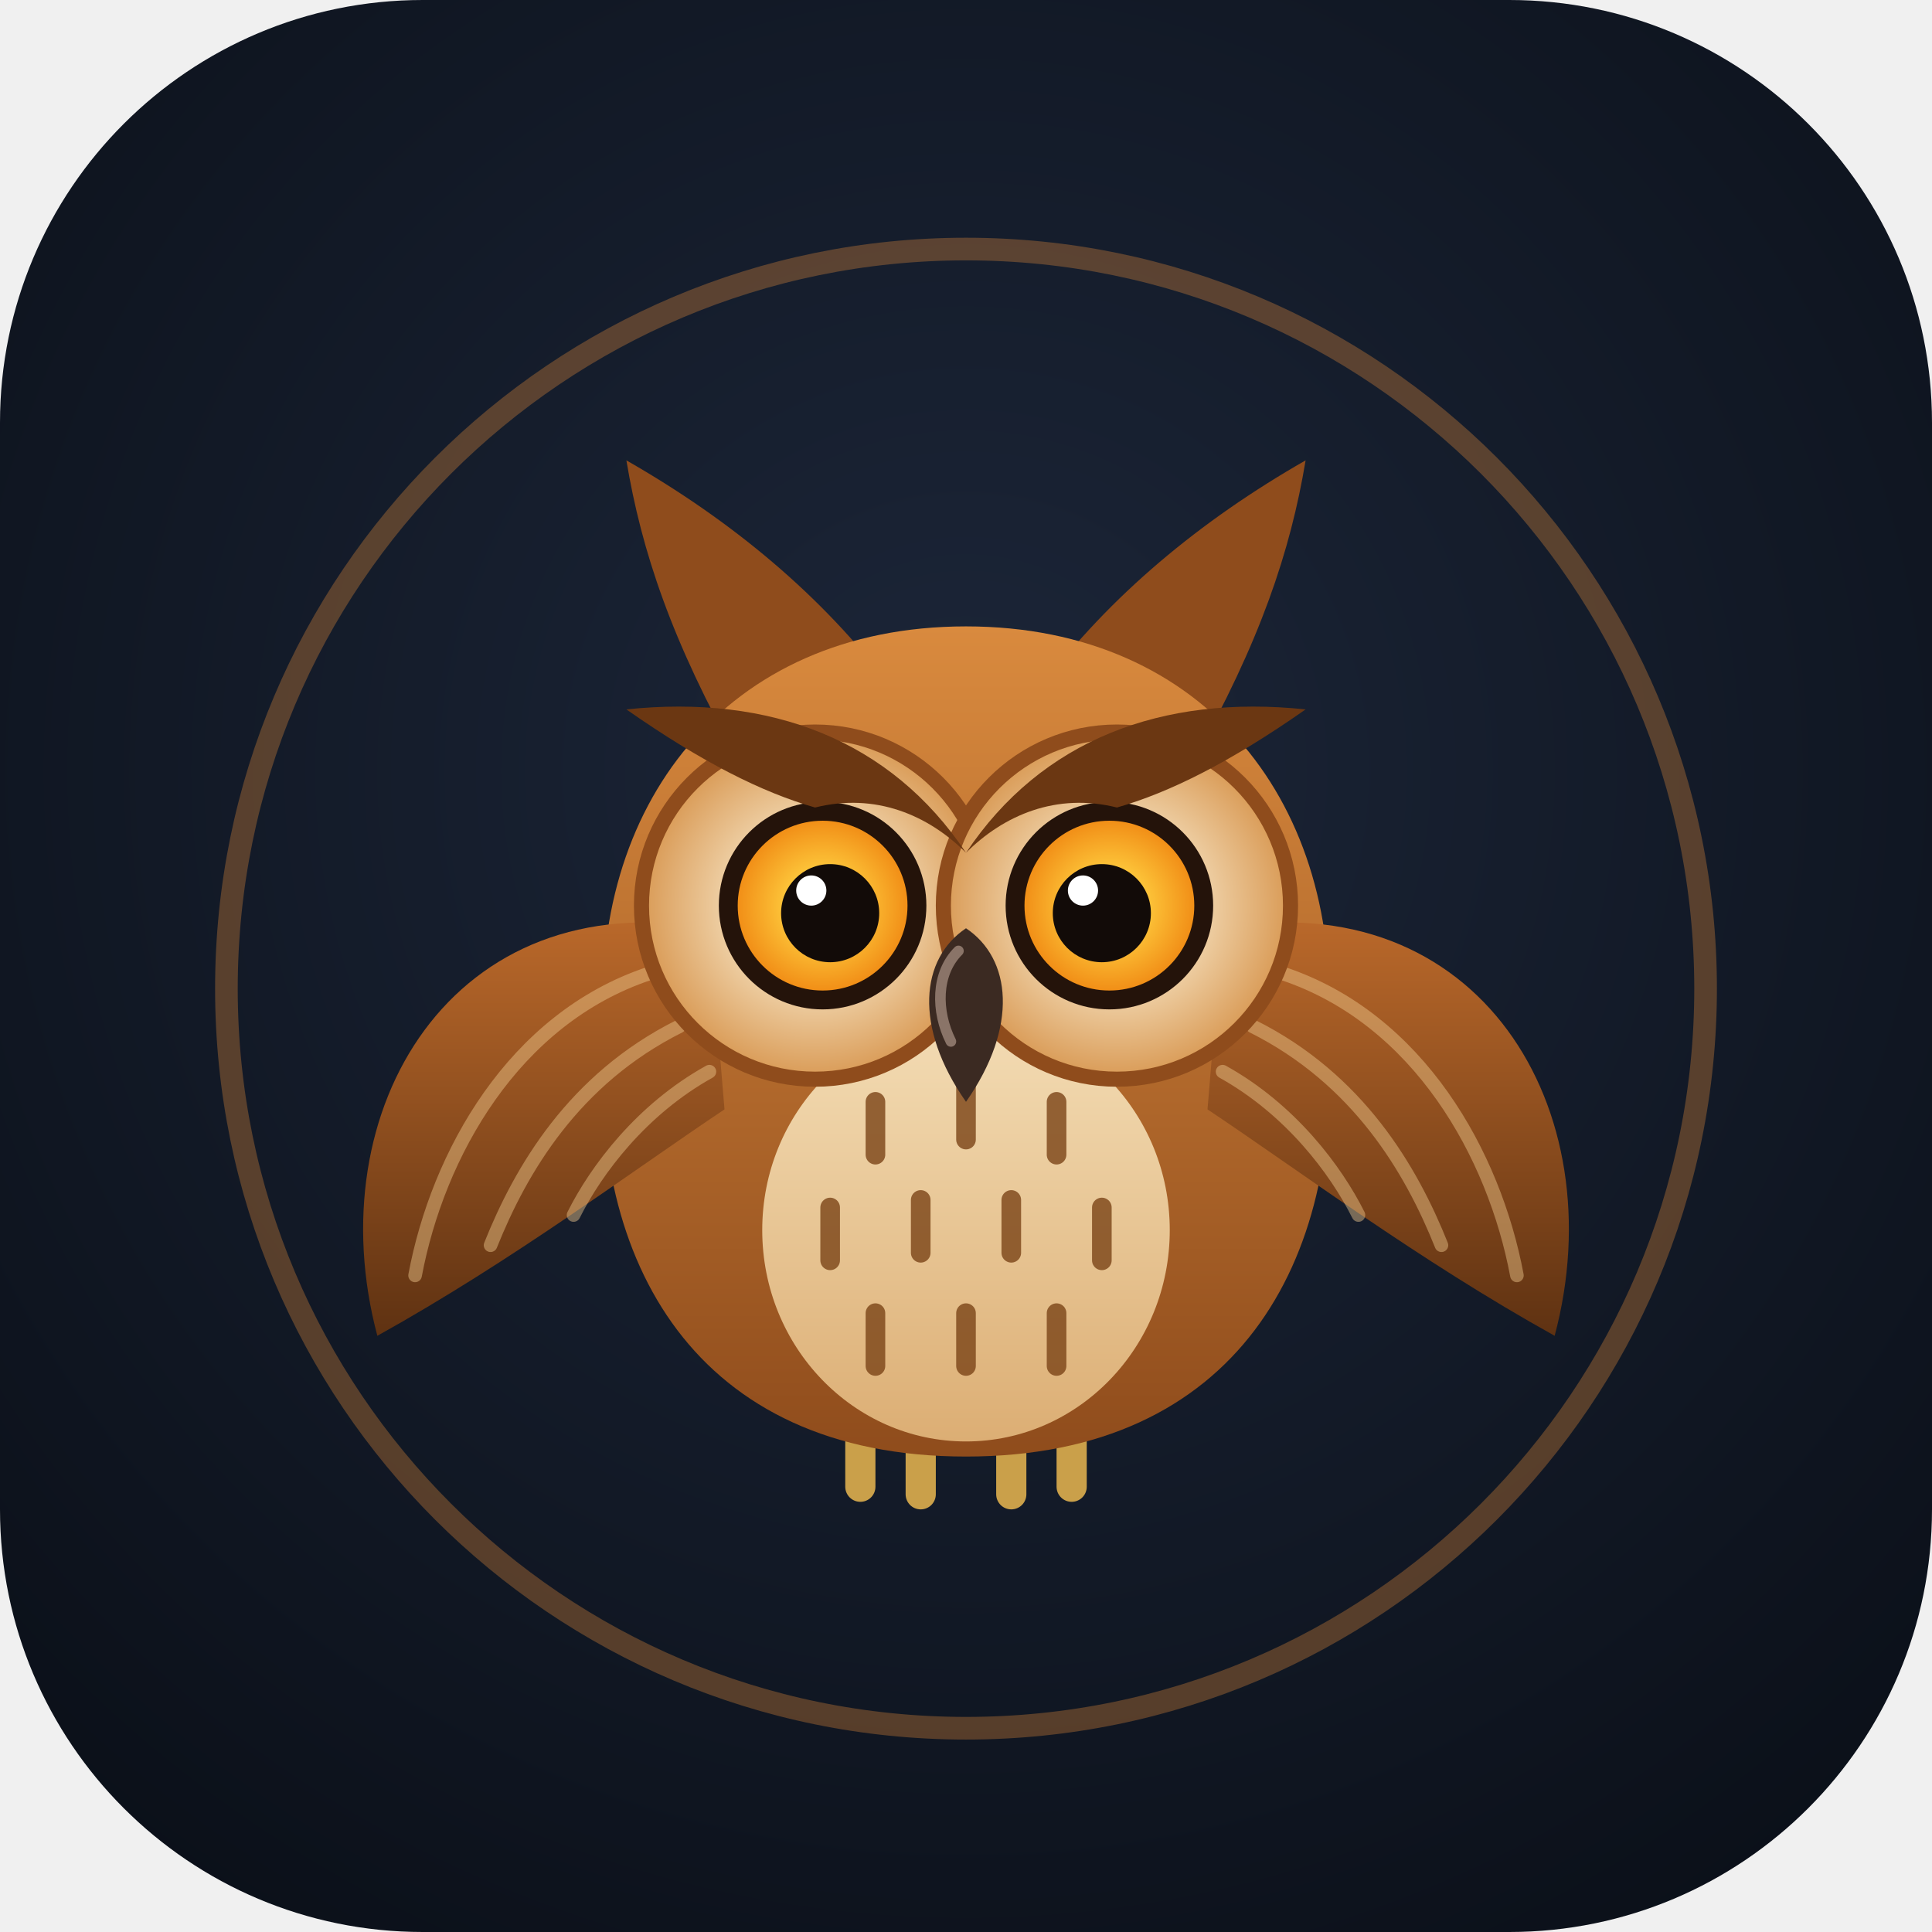
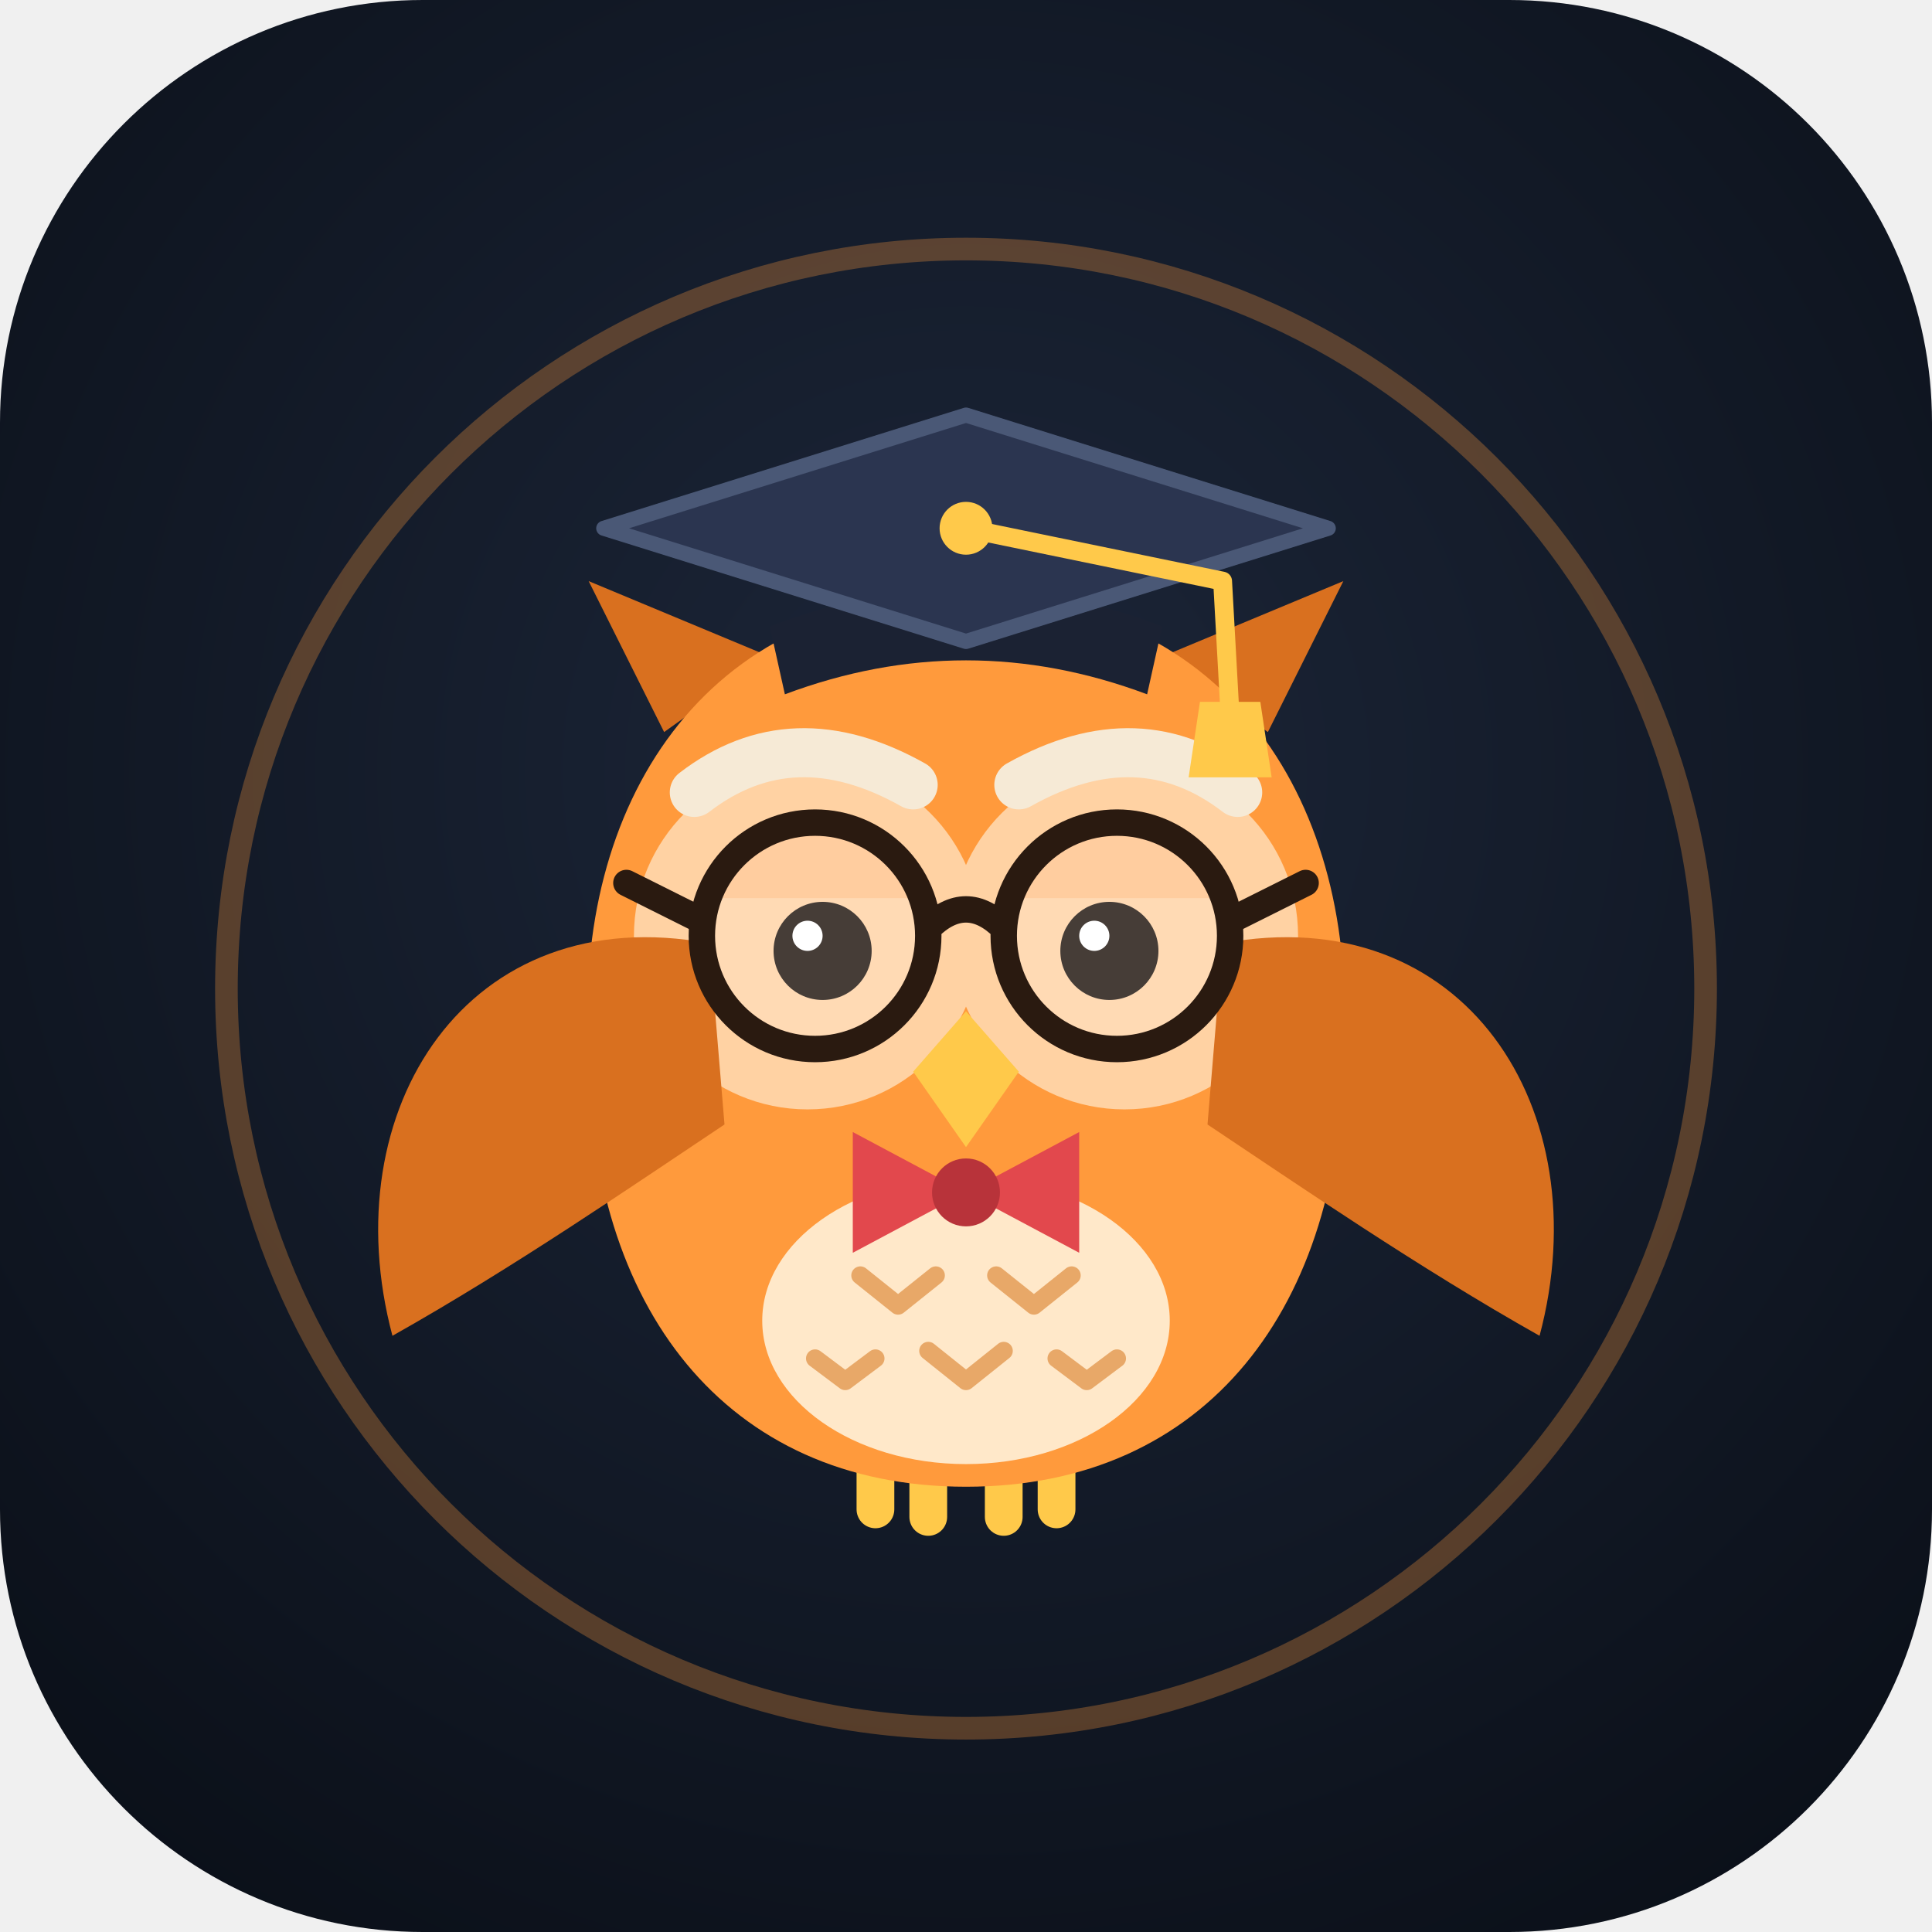
<svg xmlns="http://www.w3.org/2000/svg" viewBox="0 0 512 512" role="img" aria-label="Archie, il gufo di ArchieBet">
  <defs>
    <radialGradient id="bg" cx="50%" cy="40%" r="70%">
      <stop offset="0" stop-color="#1c2639" />
      <stop offset="1" stop-color="#0b1019" />
    </radialGradient>
  </defs>
  <rect width="512" height="512" rx="112" fill="url(#bg)" />
  <circle cx="256" cy="262" r="196" fill="none" stroke="#ff9a3c" stroke-opacity="0.3" stroke-width="6" />
  <g id="owl" transform="translate(56 50) scale(2)">
-     <defs>
-       <linearGradient id="ar-body" x1="0" y1="0" x2="0" y2="1">
-         <stop offset="0" stop-color="#d98a3e" />
-         <stop offset="1" stop-color="#8f4c1c" />
-       </linearGradient>
-       <linearGradient id="ar-wing" x1="0" y1="0" x2="0" y2="1">
-         <stop offset="0" stop-color="#b9682a" />
-         <stop offset="1" stop-color="#5f3212" />
-       </linearGradient>
-       <linearGradient id="ar-chest" x1="0" y1="0" x2="0" y2="1">
-         <stop offset="0" stop-color="#f3dcb4" />
-         <stop offset="1" stop-color="#dcae74" />
-       </linearGradient>
-       <radialGradient id="ar-disc" cx="50%" cy="50%" r="50%">
-         <stop offset="0.35" stop-color="#f6e3c2" />
-         <stop offset="1" stop-color="#d99a55" />
-       </radialGradient>
-       <radialGradient id="ar-iris" cx="50%" cy="50%" r="50%">
-         <stop offset="0.3" stop-color="#ffcf40" />
-         <stop offset="1" stop-color="#ef8410" />
-       </radialGradient>
-     </defs>
    <g>
-       <g stroke="#caa04a" stroke-width="4" stroke-linecap="round">
-         <path d="M86 162 v10 M94 163 v10 M106 163 v10 M114 162 v10" />
+       <g stroke="#ffc94a" stroke-width="5" stroke-linecap="round">
+         <path d="M88 166 v9 M95 167 v9 M105 167 v9 M112 166 v9" />
      </g>
-       <path d="M70 76 C61 60 57 48 55 36 C69 44 81 54 90 66 Z M130 76 C139 60 143 48 145 36 C131 44 119 54 110 66 Z" fill="#8f4c1c" />
-       <path d="M100 58 C132 58 150 82 148 112 C150 142 136 168 100 168 C64 168 50 142 52 112 C50 82 68 58 100 58 Z" fill="url(#ar-body)" />
-       <path d="M62 84 q5 5 10 0 M128 84 q5 5 10 0 M58 100 q4 4 8 0 M134 100 q4 4 8 0" fill="none" stroke="#7a4317" stroke-width="2" stroke-linecap="round" opacity="0.55" />
-       <ellipse cx="100" cy="138" rx="27" ry="28" fill="url(#ar-chest)" />
-       <path d="M88 121 v7 M100 119 v7 M112 121 v7 M82 135 v7 M94 134 v7 M106 134 v7 M118 135 v7 M88 149 v7 M100 149 v7 M112 149 v7" fill="none" stroke="#7a4317" stroke-width="2.6" stroke-linecap="round" opacity="0.8" />
+       <path d="M60 72 L50 52 L74 62 Z M140 72 L150 52 L126 62 Z" fill="#d9701f" />
+       <path d="M100 54 C135 54 152 82 150 114 C150 148 132 172 100 172 C68 172 50 148 50 114 C48 82 65 54 100 54 Z" fill="#ff9a3c" />
+       <circle cx="79" cy="99" r="23" fill="#ffd2a3" />
+       <circle cx="121" cy="99" r="23" fill="#ffd2a3" />
+       <ellipse cx="100" cy="150" rx="27" ry="19" fill="#ffe8c9" />
+       <path d="M86 144 l5 4 l5 -4 M104 144 l5 4 l5 -4 M95 154 l5 4 l5 -4 M80 155 l4 3 l4 -3 M112 155 l4 3 l4 -3" fill="none" stroke="#e8a868" stroke-width="2.4" stroke-linecap="round" stroke-linejoin="round" />
      <g>
-         <path d="M66 98 C32 92 14 122 22 152 C40 142 56 130 68 122 Z" fill="url(#ar-wing)" />
-         <path d="M58 104 C40 110 30 128 27 144 M62 111 C48 118 41 130 37 140 M66 117 C57 122 51 130 48 136" fill="none" stroke="#f0c98f" stroke-width="1.8" stroke-linecap="round" opacity="0.45" />
+         <path d="M66 100 C34 94 16 122 24 152 C40 143 56 132 68 124 Z" fill="#d9701f" />
      </g>
      <g>
-         <path d="M134 98 C168 92 186 122 178 152 C160 142 144 130 132 122 Z" fill="url(#ar-wing)" />
-         <path d="M142 104 C160 110 170 128 173 144 M138 111 C152 118 159 130 163 140 M134 117 C143 122 149 130 152 136" fill="none" stroke="#f0c98f" stroke-width="1.8" stroke-linecap="round" opacity="0.45" />
+         <path d="M134 100 C166 94 184 122 176 152 C160 143 144 132 132 124 Z" fill="#d9701f" />
      </g>
-       <circle cx="80" cy="95" r="23" fill="url(#ar-disc)" stroke="#8f4c1c" stroke-width="2" />
-       <circle cx="120" cy="95" r="23" fill="url(#ar-disc)" stroke="#8f4c1c" stroke-width="2" />
      <g>
-         <circle cx="81" cy="95" r="12.5" fill="url(#ar-iris)" stroke="#24130a" stroke-width="2.5" />
-         <circle cx="119" cy="95" r="12.5" fill="url(#ar-iris)" stroke="#24130a" stroke-width="2.5" />
        <g>
-           <circle cx="82" cy="96" r="6.5" fill="#120b08" />
-           <circle cx="118" cy="96" r="6.5" fill="#120b08" />
-           <circle cx="79.5" cy="93" r="2" fill="#fff" />
-           <circle cx="115.500" cy="93" r="2" fill="#fff" />
+           <circle cx="81" cy="101" r="6.5" fill="#1d120b" />
+           <circle cx="119" cy="101" r="6.5" fill="#1d120b" />
+           <circle cx="79" cy="99" r="2" fill="#fff" />
+           <circle cx="117" cy="99" r="2" fill="#fff" />
        </g>
      </g>
-       <path d="M100 88 C90 73 74 67 55 69 C65 76 73 80 80 82 C88 80 95 83 100 88 Z M100 88 C110 73 126 67 145 69 C135 76 127 80 120 82 C112 80 105 83 100 88 Z" fill="#6b3712" />
-       <path d="M100 98 C94 102 93 111 100 121 C107 111 106 102 100 98 Z" fill="#3b2a22" />
-       <path d="M99 101 C96 104 96 109 98 113" fill="none" stroke="#8a7468" stroke-width="1.4" stroke-linecap="round" />
+       <path d="M65.9 94 A15 15 0 0 1 94.1 94 Z M105.9 94 A15 15 0 0 1 134.1 94 Z" fill="#ffc28a" />
+       <g fill="rgba(255,255,255,0.18)" stroke="#2a1a10" stroke-width="3.5">
+         <circle cx="80" cy="99" r="15" />
+         <circle cx="120" cy="99" r="15" />
+       </g>
+       <path d="M95 98 Q100 93 105 98 M65 97 L55 92 M135 97 L145 92" fill="none" stroke="#2a1a10" stroke-width="3.5" stroke-linecap="round" />
+       <path d="M64 80 Q77 70 93 79 M107 79 Q123 70 136 80" fill="none" stroke="#f6ead6" stroke-width="6.5" stroke-linecap="round" />
+       <path d="M100 109 L93 117 L100 127 L107 117 Z" fill="#ffc94a" />
+       <path d="M100 133 L85 125 L85 141 Z M100 133 L115 125 L115 141 Z" fill="#e2484d" />
+       <circle cx="100" cy="133" r="4.5" fill="#b8333a" />
+       <path d="M74 58 Q100 48 126 58 L124 67 Q100 58 76 67 Z" fill="#1b2233" />
+       <path d="M100 30 L148 45 L100 60 L52 45 Z" fill="#2b3550" stroke="#4a5876" stroke-width="2" stroke-linejoin="round" />
+       <g>
+         <path d="M100 45 L134 52 L135 70" fill="none" stroke="#ffc94a" stroke-width="2.5" stroke-linecap="round" stroke-linejoin="round" />
+         <path d="M131 68 h8 l1.5 10 h-11 Z" fill="#ffc94a" />
+       </g>
+       <circle cx="100" cy="45" r="3.5" fill="#ffc94a" />
    </g>
  </g>
</svg>
